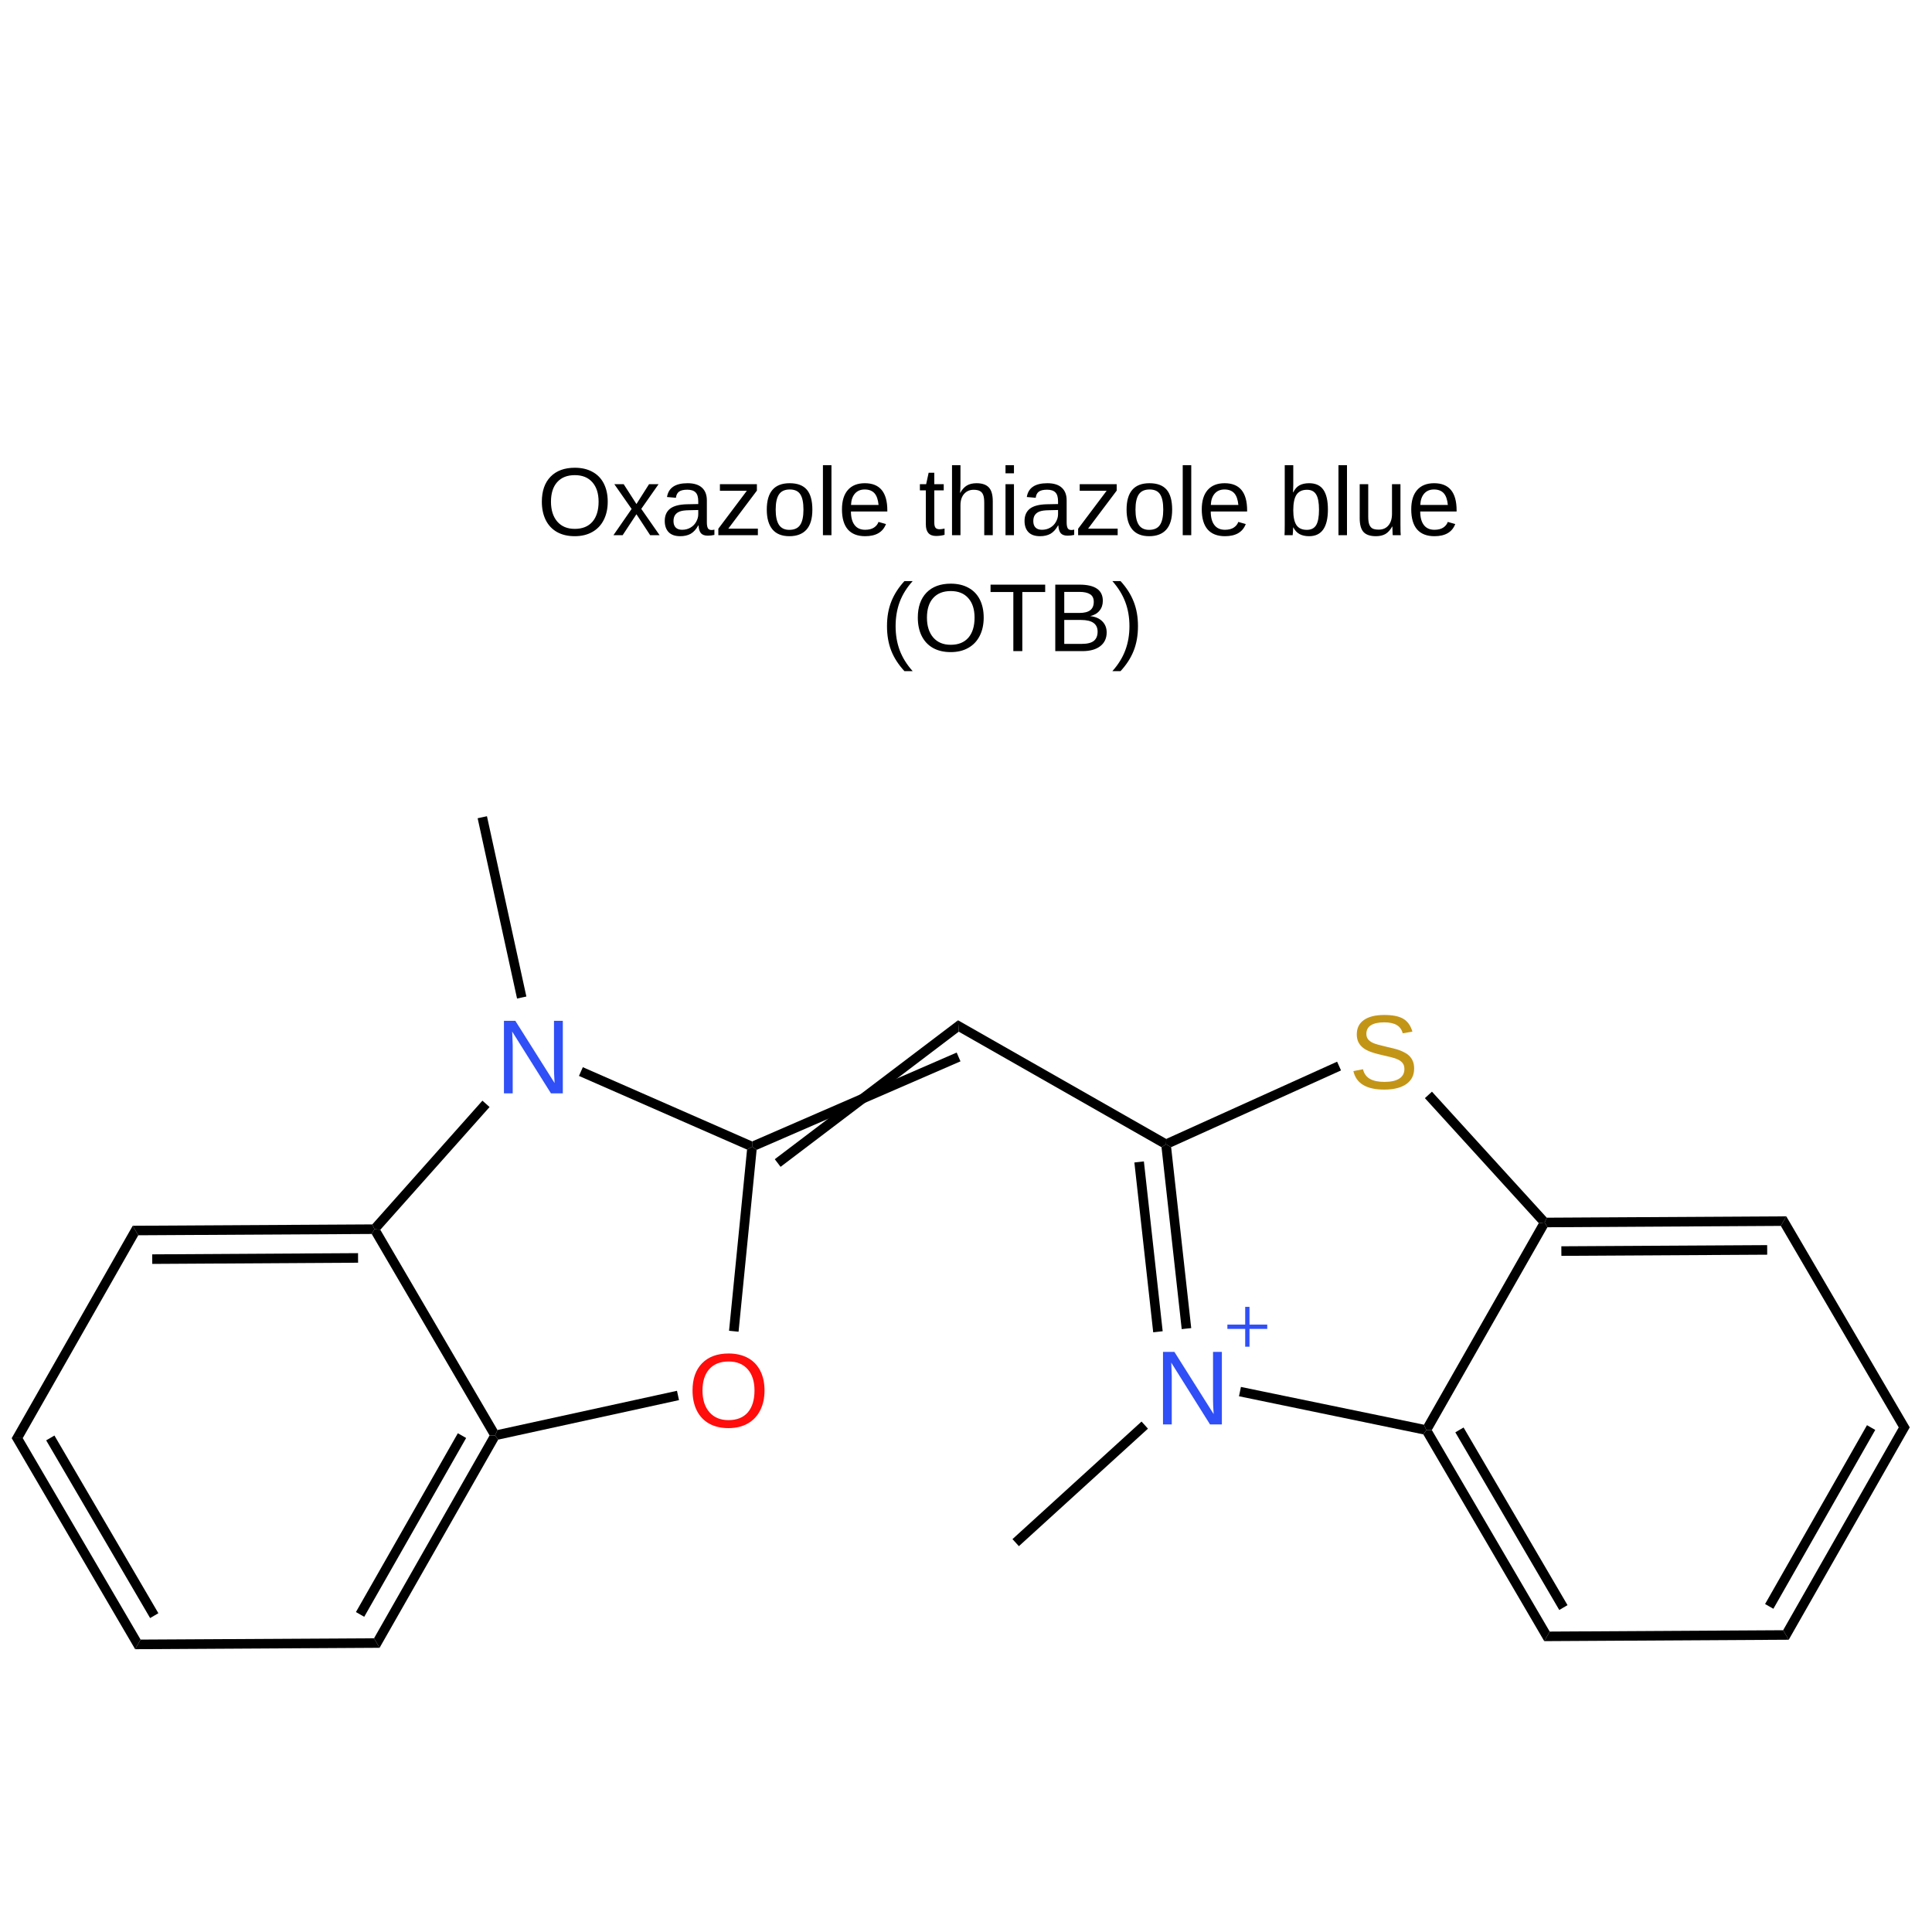
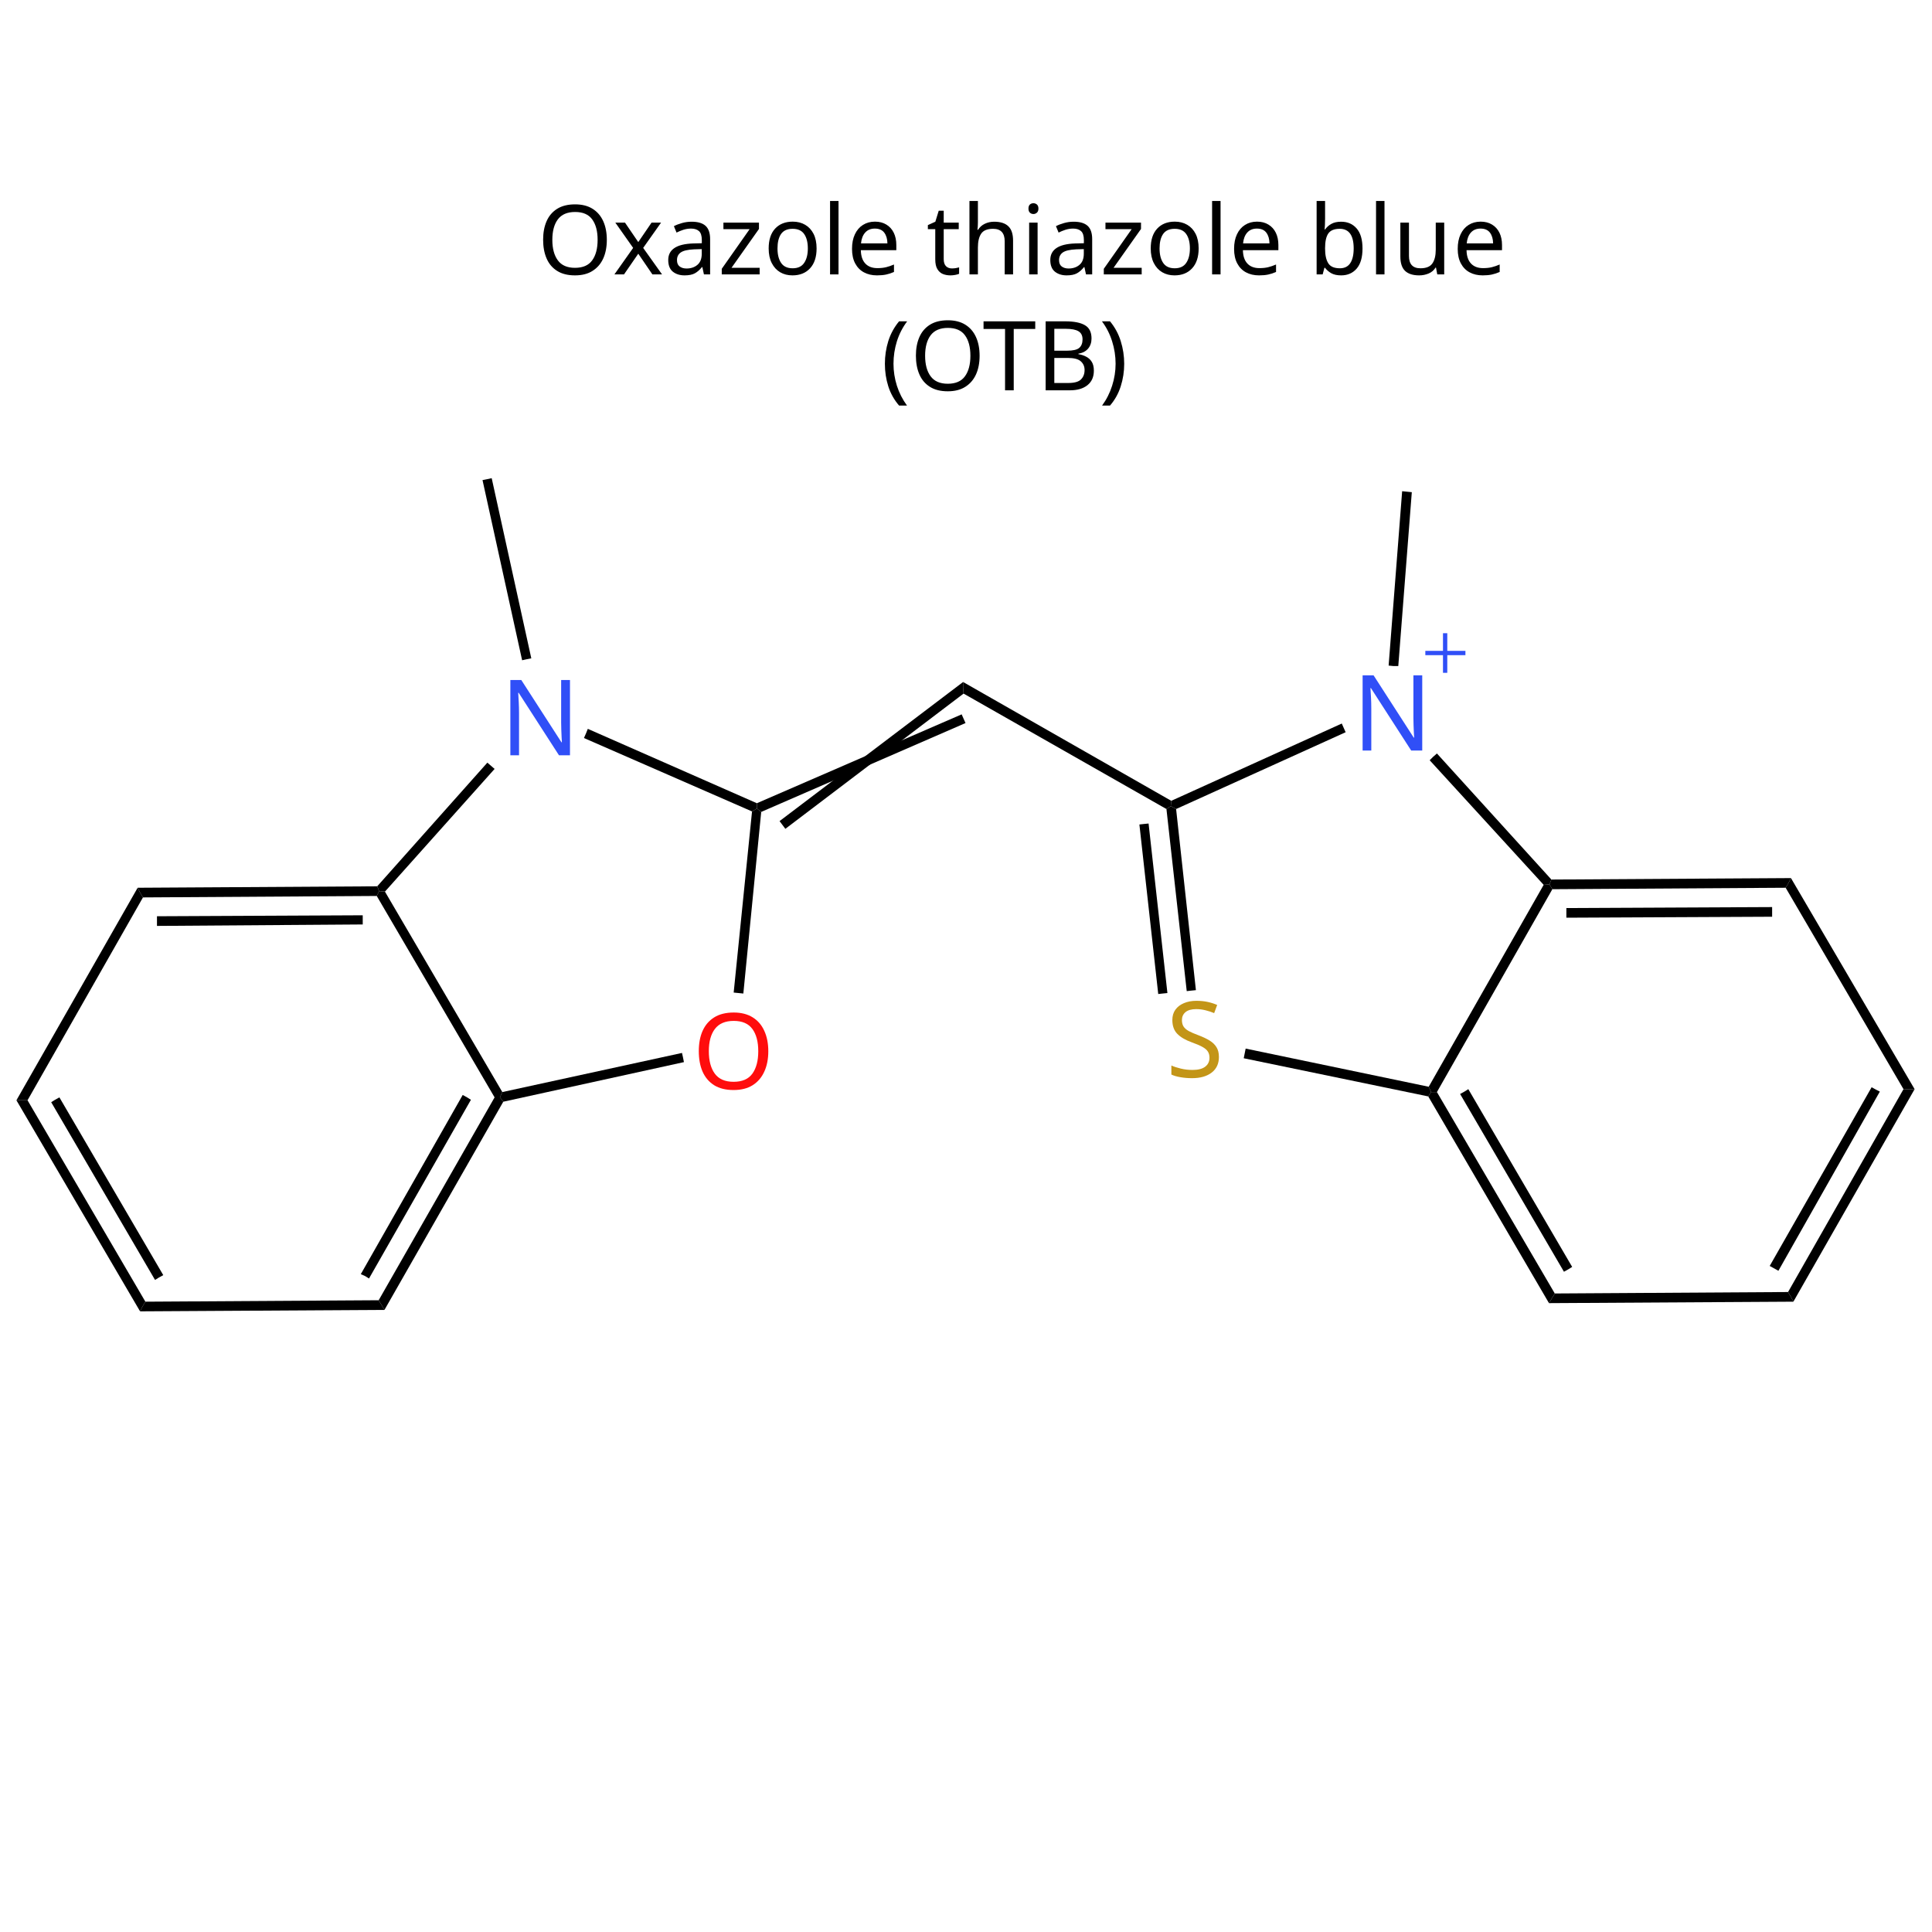
- <svg xmlns="http://www.w3.org/2000/svg" id="图层_1" data-name="图层 1" viewBox="0 0 400 400">
-   <defs>
-     <style>.cls-1,.cls-2,.cls-3,.cls-4{isolation:isolate;}.cls-2,.cls-3,.cls-4{font-size:21.82px;}.cls-2{fill:#304ff7;}.cls-2,.cls-3,.cls-4,.cls-6{font-family:ArialMT, Arial;}.cls-3{fill:#ff0d0d;}.cls-4{fill:#c39517;}.cls-5{fill:none;stroke:#304ff7;stroke-miterlimit:3.77;stroke-width:0.89px;}.cls-6{font-size:20px;}</style>
-   </defs>
-   <polygon points="100.82 168.99 108.98 206.32 108.01 206.53 107.05 206.74 98.89 169.41 99.86 169.2 100.82 168.99" />
-   <g class="cls-1">
-     <text class="cls-2" transform="translate(102.54 226.37)">N</text>
+ <svg xmlns="http://www.w3.org/2000/svg" version="1.1" id="图层_1" x="0px" y="0px" viewBox="0 0 400 400" style="enable-background:new 0 0 400 400;" xml:space="preserve">
+   <style type="text/css">
+ 	.st0{fill:#304FF7;}
+ 	.st1{font-family:'ArialMT';}
+ 	.st2{font-size:21.82px;}
+ 	.st3{fill:#FF0D0D;}
+ 	.st4{fill:#C39517;}
+ 	.st5{fill:none;stroke:#304FF7;stroke-width:0.89;stroke-miterlimit:3.77;}
+ 	.st6{font-size:20px;}
+ </style>
+   <polygon points="101.8,99 110,136.3 109,136.5 108.1,136.7 99.9,99.4 100.9,99.2 " />
+   <g>
+     <text transform="matrix(1 0 0 1 103.54 156.37)" class="st0 st1 st2">N</text>
  </g>
-   <polygon points="101.36 229.2 78.74 254.61 77.53 254.49 77.08 253.5 99.88 227.88 100.62 228.54 101.36 229.2" />
-   <polygon points="74.14 261.43 31.52 261.68 31.52 260.69 31.51 259.7 74.13 259.45 74.13 260.44 74.14 261.43" />
-   <polygon points="76.96 255.48 28.63 255.75 28.05 254.77 27.48 253.78 77.08 253.5 77.53 254.49 76.96 255.48" />
-   <polygon points="28.63 255.75 4.71 297.75 3.56 297.75 2.42 297.76 27.48 253.78 28.05 254.77 28.63 255.75" />
-   <polygon points="11.27 297.21 32.79 334 31.94 334.5 31.08 335 9.56 298.21 10.42 297.71 11.27 297.21" />
-   <polygon points="4.71 297.75 29.11 339.46 28.54 340.45 27.98 341.45 2.42 297.76 3.56 297.75 4.71 297.75" />
-   <polygon points="29.11 339.46 77.44 339.19 78.01 340.17 78.59 341.16 27.98 341.45 28.54 340.45 29.11 339.46" />
-   <polygon points="73.69 333.76 94.79 296.74 95.65 297.23 96.51 297.72 75.41 334.74 74.55 334.25 73.69 333.76" />
-   <polygon points="77.44 339.19 101.36 297.19 102.5 297.19 103.15 298.06 78.59 341.16 78.01 340.17 77.44 339.19" />
-   <polygon points="103 296.07 140.16 287.95 140.37 288.91 140.58 289.88 103.15 298.06 102.5 297.19 103 296.07" />
-   <g class="cls-1">
-     <text class="cls-3" transform="translate(142.35 295.46)">O</text>
+   <polygon points="102.4,159.2 79.7,184.6 78.5,184.5 78.1,183.5 100.9,157.9 101.6,158.5 " />
+   <polygon points="75.1,191.4 32.5,191.7 32.5,190.7 32.5,189.7 75.1,189.5 75.1,190.4 " />
+   <polygon points="78,185.5 29.6,185.8 29,184.8 28.5,183.8 78.1,183.5 78.5,184.5 " />
+   <polygon points="29.6,185.8 5.7,227.8 4.6,227.8 3.4,227.8 28.5,183.8 29,184.8 " />
+   <polygon points="12.3,227.2 33.8,264 32.9,264.5 32.1,265 10.6,228.2 11.4,227.7 " />
+   <polygon points="5.7,227.8 30.1,269.5 29.5,270.5 29,271.5 3.4,227.8 4.6,227.8 " />
+   <polygon points="30.1,269.5 78.4,269.2 79,270.2 79.6,271.2 29,271.5 29.5,270.5 " />
+   <polygon points="74.7,263.8 95.8,226.7 96.7,227.2 97.5,227.7 76.4,264.7 75.6,264.2 " />
+   <polygon points="78.4,269.2 102.4,227.2 103.5,227.2 104.2,228.1 79.6,271.2 79,270.2 " />
+   <polygon points="104,226.1 141.2,218 141.4,218.9 141.6,219.9 104.2,228.1 103.5,227.2 " />
+   <g>
+     <text transform="matrix(1 0 0 1 143.35 225.46)" class="st3 st1 st2">O</text>
  </g>
-   <polygon points="150.94 275.52 154.67 238.01 155.72 237.4 156.65 238.07 152.91 275.72 151.93 275.62 150.94 275.52" />
-   <polygon points="155.73 236.32 198.07 217.92 198.46 218.83 198.86 219.74 156.65 238.07 155.72 237.4 155.73 236.32" />
-   <polygon points="160.41 240 198.35 211.24 198.43 212.42 198.5 213.6 161.61 241.58 161.01 240.79 160.41 240" />
-   <polygon points="198.35 211.24 241.46 235.8 241.41 236.91 240.48 237.52 198.5 213.6 198.43 212.42 198.35 211.24" />
-   <polygon points="242.47 237.51 246.63 274.97 245.64 275.07 244.66 275.18 240.48 237.52 241.41 236.91 242.47 237.51" />
-   <polygon points="236.83 240.46 240.72 275.62 239.74 275.73 238.76 275.84 234.86 240.68 235.84 240.57 236.83 240.46" />
-   <g class="cls-1">
-     <text class="cls-2" transform="translate(238.99 294.91)">N</text>
+   <polygon points="151.9,205.5 155.7,168 156.7,167.4 157.6,168.1 153.9,205.7 152.9,205.6 " />
+   <polygon points="156.7,166.3 199.1,147.9 199.5,148.8 199.9,149.7 157.6,168.1 156.7,167.4 " />
+   <polygon points="161.4,170 199.4,141.2 199.4,142.4 199.5,143.6 162.6,171.6 162,170.8 " />
+   <polygon points="199.4,141.2 242.5,165.8 242.4,166.9 241.5,167.5 199.5,143.6 199.4,142.4 " />
+   <polygon points="243.5,167.5 247.6,205 246.6,205.1 245.7,205.2 241.5,167.5 242.4,166.9 " />
+   <polygon points="237.8,170.5 241.7,205.6 240.7,205.7 239.8,205.8 235.9,170.7 236.8,170.6 " />
+   <g>
+     <text transform="matrix(1 0 0 1 279.99 155.397)" class="st0 st1 st2">N</text>
  </g>
-   <polygon points="256.92 287.15 294.81 294.97 295.31 296.09 294.68 296.97 256.52 289.08 256.72 288.12 256.92 287.15" />
-   <polygon points="303.02 295.55 324.54 332.33 323.68 332.83 322.83 333.33 301.31 296.55 302.16 296.05 303.02 295.55" />
-   <polygon points="296.45 296.08 320.85 337.8 320.29 338.79 319.72 339.78 294.68 296.97 295.31 296.09 296.45 296.08" />
-   <polygon points="320.85 337.8 369.18 337.52 369.76 338.51 370.34 339.49 319.72 339.78 320.29 338.79 320.85 337.8" />
-   <polygon points="365.44 332.1 386.54 295.07 387.39 295.56 388.25 296.05 367.16 333.08 366.3 332.59 365.44 332.1" />
-   <polygon points="369.18 337.52 393.11 295.53 394.25 295.52 395.39 295.52 370.34 339.49 369.76 338.51 369.18 337.52" />
-   <polygon points="393.11 295.53 368.7 253.81 369.27 252.82 369.83 251.83 395.39 295.52 394.25 295.52 393.11 295.53" />
-   <polygon points="365.88 259.77 323.27 260.01 323.26 259.02 323.26 258.03 365.87 257.79 365.88 258.78 365.88 259.77" />
-   <polygon points="368.7 253.81 320.38 254.09 319.8 253.1 320.24 252.11 369.83 251.83 369.27 252.82 368.7 253.81" />
-   <polygon points="318.58 253.24 295.01 227.36 295.74 226.69 296.47 226.02 320.24 252.11 319.8 253.1 318.58 253.24" />
-   <g class="cls-1">
-     <text class="cls-4" transform="translate(279.22 225.37)">S</text>
+   <polygon points="257.9,217.1 295.8,225 296.3,226.1 295.7,227 257.5,219.1 257.7,218.1 " />
+   <polygon points="304,225.5 325.5,262.3 324.7,262.8 323.8,263.3 302.3,226.5 303.2,226 " />
+   <polygon points="297.5,226.1 321.9,267.8 321.3,268.8 320.7,269.8 295.7,227 296.3,226.1 " />
+   <polygon points="321.9,267.8 370.2,267.5 370.8,268.5 371.3,269.5 320.7,269.8 321.3,268.8 " />
+   <polygon points="366.4,262.1 387.5,225.1 388.4,225.6 389.2,226 368.2,263.1 367.3,262.6 " />
+   <polygon points="370.2,267.5 394.1,225.5 395.2,225.5 396.4,225.5 371.3,269.5 370.8,268.5 " />
+   <polygon points="394.1,225.5 369.7,183.8 370.3,182.8 370.8,181.8 396.4,225.5 395.2,225.5 " />
+   <polygon points="366.9,189.8 324.3,190 324.3,189 324.3,188 366.9,187.8 366.9,188.8 " />
+   <polygon points="369.7,183.8 321.4,184.1 320.8,183.1 321.2,182.1 370.8,181.8 370.3,182.8 " />
+   <polygon points="319.6,183.2 296,157.4 296.7,156.7 297.5,156 321.2,182.1 320.8,183.1 " />
+   <g>
+     <text transform="matrix(1 0 0 1 241.4103 223.0049)" class="st4 st1 st2">S</text>
  </g>
-   <polygon points="277.64 221.62 242.47 237.51 241.41 236.91 241.46 235.8 276.83 219.81 277.24 220.71 277.64 221.62" />
-   <polygon points="320.38 254.09 296.45 296.08 295.31 296.09 294.81 294.97 318.58 253.24 319.8 253.1 320.38 254.09" />
-   <polygon points="237.67 295.79 210.95 320.12 210.29 319.39 209.62 318.66 236.34 294.32 237.01 295.05 237.67 295.79" />
-   <line class="cls-5" x1="254.12" y1="274.69" x2="262.37" y2="274.69" />
-   <line class="cls-5" x1="258.25" y1="270.57" x2="258.25" y2="278.82" />
-   <polygon points="154.67 238.01 119.87 222.76 120.27 221.85 120.67 220.95 155.73 236.32 155.72 237.4 154.67 238.01" />
-   <polygon points="101.36 297.19 76.96 255.48 77.53 254.49 78.74 254.61 103 296.07 102.5 297.19 101.36 297.19" />
-   <text class="cls-6" transform="translate(111.23 110.81)">Oxazole thiazole blue <tspan x="71.18" y="24">(OTB)</tspan>
-   </text>
+   <polygon points="278.6,151.6 243.5,167.5 242.4,166.9 242.5,165.8 277.8,149.8 278.2,150.7 " />
+   <polygon points="321.4,184.1 297.5,226.1 296.3,226.1 295.8,225 319.6,183.2 320.8,183.1 " />
+   <polygon points="292.3,101.9 289.5,137.9 288.5,137.9 287.5,137.8 290.3,101.7 291.3,101.8 " />
+   <line class="st5" x1="295.1" y1="135.2" x2="303.4" y2="135.2" />
+   <line class="st5" x1="299.2" y1="131.1" x2="299.2" y2="139.3" />
+   <polygon points="155.7,168 120.9,152.8 121.3,151.9 121.7,150.9 156.7,166.3 156.7,167.4 " />
+   <polygon points="102.4,227.2 78,185.5 78.5,184.5 79.7,184.6 104,226.1 103.5,227.2 " />
+   <text transform="matrix(1 0 0 1 111.23 56.81)" class="st1 st6">Oxazole thiazole blue </text>
+   <text transform="matrix(1 0 0 1 182.41 80.81)" class="st1 st6">(OTB)</text>
</svg>
